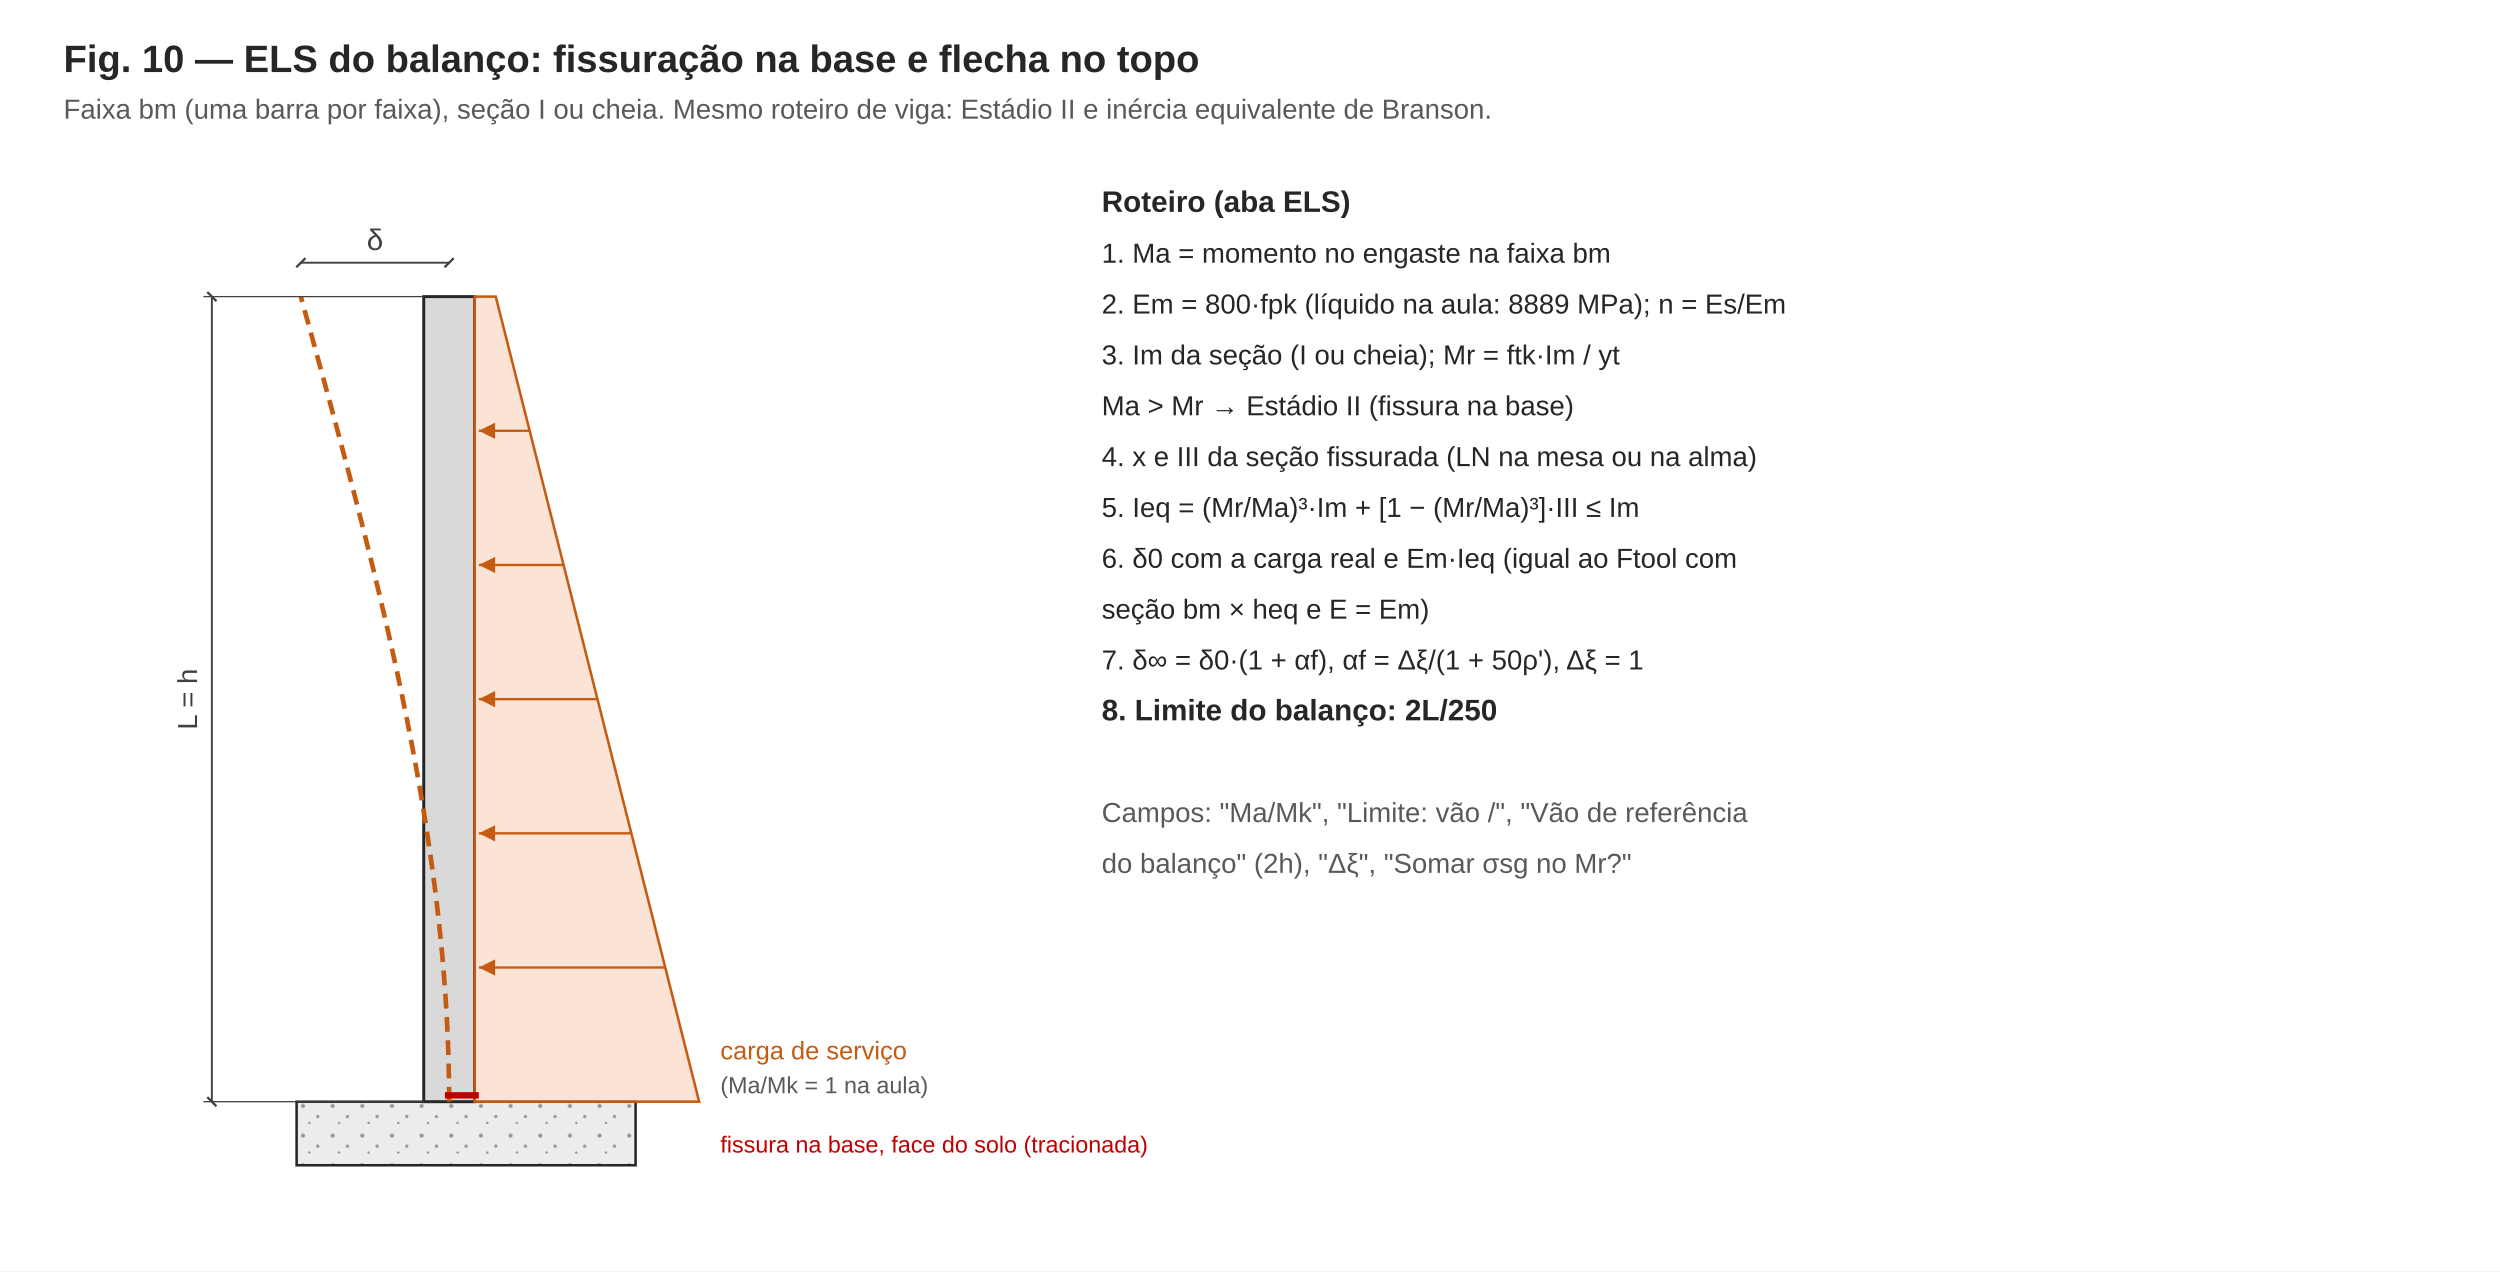
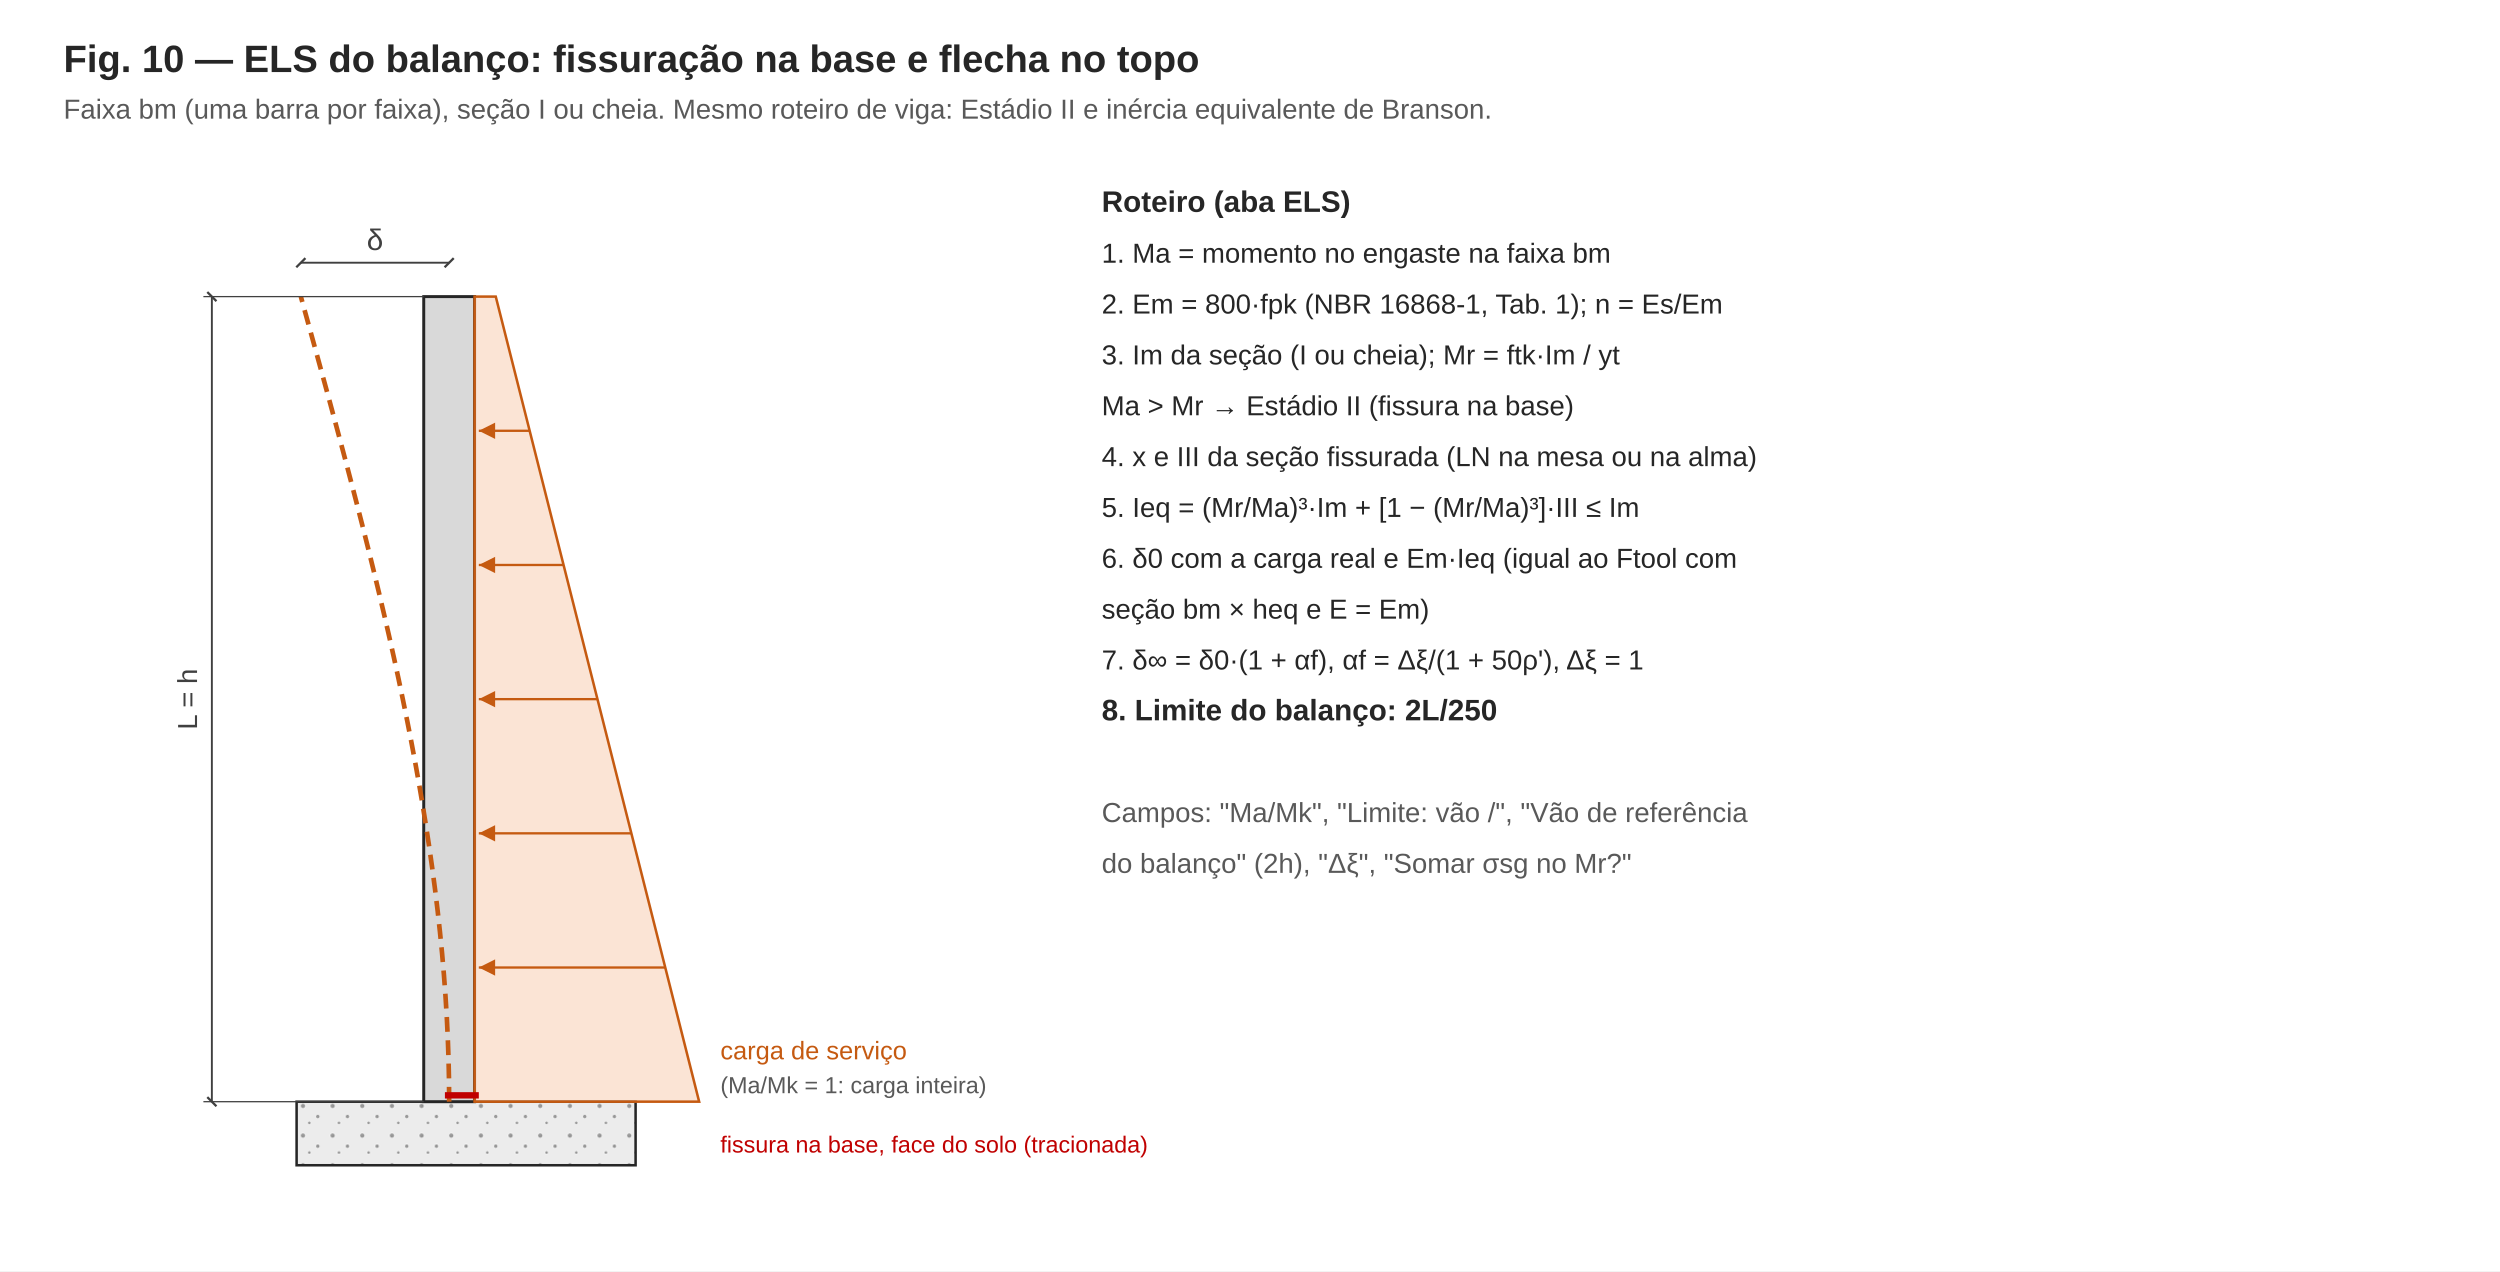
<svg xmlns="http://www.w3.org/2000/svg" width="1180" height="600" viewBox="0 0 1180 600">
  <defs>
    <marker id="arr" viewBox="0 0 10 10" refX="10" refY="5" markerWidth="7" markerHeight="7" orient="auto-start-reverse">
      <path d="M0,0 L10,5 L0,10 z" fill="#404040" />
    </marker>
    <marker id="arrL" viewBox="0 0 10 10" refX="10" refY="5" markerWidth="7" markerHeight="7" orient="auto-start-reverse">
      <path d="M0,0 L10,5 L0,10 z" fill="#c55a11" />
    </marker>
    <marker id="tick" viewBox="0 0 10 10" refX="5" refY="5" markerWidth="8" markerHeight="8" orient="auto">
      <path d="M2,8 L8,2" stroke="#404040" stroke-width="1.5" />
    </marker>
    <pattern id="soilh" patternUnits="userSpaceOnUse" width="10" height="10" patternTransform="rotate(45)">
      <rect width="10" height="10" fill="#e8d8b9" />
      <line x1="0" y1="0" x2="0" y2="10" stroke="#8d6e3f" stroke-width="1" opacity="0.45" />
    </pattern>
    <pattern id="conc" patternUnits="userSpaceOnUse" width="14" height="14">
      <rect width="14" height="14" fill="#ececec" />
      <circle cx="3" cy="4" r="1" fill="#9a9a9a" />
      <circle cx="10" cy="9" r="0.8" fill="#9a9a9a" />
      <circle cx="6" cy="12" r="0.6" fill="#9a9a9a" />
    </pattern>
  </defs>
  <rect width="1180" height="600" fill="#ffffff" />
  <text x="30.00" y="34.00" font-size="18" text-anchor="start" fill="#262626" font-weight="bold" style="font-family:Arial,'DejaVu Sans',sans-serif;">Fig. 10 — ELS do balanço: fissuração na base e flecha no topo</text>
  <text x="30.00" y="56.00" font-size="13" text-anchor="start" fill="#595959" font-weight="normal" style="font-family:Arial,'DejaVu Sans',sans-serif;">Faixa bm (uma barra por faixa), seção I ou cheia. Mesmo roteiro de viga: Estádio II e inércia equivalente de Branson.</text>
  <rect x="140.00" y="520.00" width="160.00" height="30.00" fill="url(#conc)" stroke="#262626" stroke-width="1.2" />
  <rect x="200.00" y="140.00" width="24.00" height="380.00" fill="#d9d9d9" stroke="#262626" stroke-width="1.4" />
  <polyline points="212.00,520.00 211.93,510.00 211.71,500.00 211.36,490.00 210.88,480.00 210.26,470.00 209.52,460.00 208.66,450.00 207.67,440.00 206.58,430.00 205.37,420.00 204.05,410.00 202.63,400.00 201.11,390.00 199.50,380.00 197.79,370.00 196.00,360.00 194.12,350.00 192.16,340.00 190.12,330.00 188.02,320.00 185.84,310.00 183.60,300.00 181.29,290.00 178.93,280.00 176.52,270.00 174.06,260.00 171.55,250.00 168.99,240.00 166.40,230.00 163.78,220.00 161.12,210.00 158.44,200.00 155.74,190.00 153.01,180.00 150.27,170.00 147.52,160.00 144.76,150.00 142.00,140.00" fill="none" stroke="#c55a11" stroke-width="2.2" stroke-dasharray="7,4" />
  <line x1="142.00" y1="124.00" x2="212.00" y2="124.00" stroke="#404040" stroke-width="0.9" marker-start="url(#tick)" marker-end="url(#tick)" />
  <text x="177.00" y="118.00" font-size="14" text-anchor="middle" fill="#404040" font-weight="normal" style="font-family:Arial,'DejaVu Sans',sans-serif;">δ</text>
  <polygon points="224.00,140.00 234.00,140.00 330.00,520.00 224.00,520.00" fill="#f8cbad" stroke="#c55a11" stroke-width="1.2" fill-opacity="0.5" />
  <line x1="250.00" y1="203.33" x2="226.00" y2="203.33" stroke="#c55a11" stroke-width="1.1" marker-end="url(#arrL)" />
  <line x1="266.00" y1="266.67" x2="226.00" y2="266.67" stroke="#c55a11" stroke-width="1.1" marker-end="url(#arrL)" />
  <line x1="282.00" y1="330.00" x2="226.00" y2="330.00" stroke="#c55a11" stroke-width="1.1" marker-end="url(#arrL)" />
  <line x1="298.00" y1="393.33" x2="226.00" y2="393.33" stroke="#c55a11" stroke-width="1.1" marker-end="url(#arrL)" />
  <line x1="314.00" y1="456.67" x2="226.00" y2="456.67" stroke="#c55a11" stroke-width="1.1" marker-end="url(#arrL)" />
  <text x="340.00" y="500.00" font-size="12" text-anchor="start" fill="#c55a11" font-weight="normal" style="font-family:Arial,'DejaVu Sans',sans-serif;">carga de serviço</text>
-   <text x="340.00" y="516.00" font-size="11" text-anchor="start" fill="#595959" font-weight="normal" style="font-family:Arial,'DejaVu Sans',sans-serif;">(Ma/Mk = 1 na aula)</text>
+   <text x="340.00" y="516.00" font-size="11" text-anchor="start" fill="#595959" font-weight="normal" style="font-family:Arial,'DejaVu Sans',sans-serif;">(Ma/Mk = 1: carga inteira)</text>
  <line x1="200.00" y1="140.00" x2="96.00" y2="140.00" stroke="#404040" stroke-width="0.6" />
  <line x1="200.00" y1="520.00" x2="96.00" y2="520.00" stroke="#404040" stroke-width="0.6" />
  <line x1="100.00" y1="140.00" x2="100.00" y2="520.00" stroke="#404040" stroke-width="0.9" marker-start="url(#tick)" marker-end="url(#tick)" />
  <text x="93.00" y="330.00" font-size="13" text-anchor="middle" fill="#404040" font-weight="normal" style="font-family:Arial,'DejaVu Sans',sans-serif;" transform="rotate(-90 93.00 330.00)">L = h</text>
  <line x1="210.00" y1="517.00" x2="226.00" y2="517.00" stroke="#c00000" stroke-width="3" />
  <text x="340.00" y="544.00" font-size="11" text-anchor="start" fill="#c00000" font-weight="normal" style="font-family:Arial,'DejaVu Sans',sans-serif;">fissura na base, face do solo (tracionada)</text>
  <text x="520.00" y="100.00" font-size="14" text-anchor="start" fill="#262626" font-weight="bold" style="font-family:Arial,'DejaVu Sans',sans-serif;">Roteiro (aba ELS)</text>
  <text x="520.00" y="124.00" font-size="13" text-anchor="start" fill="#262626" font-weight="normal" style="font-family:Arial,'DejaVu Sans',sans-serif;">1. Ma = momento no engaste na faixa bm</text>
-   <text x="520.00" y="148.00" font-size="13" text-anchor="start" fill="#262626" font-weight="normal" style="font-family:Arial,'DejaVu Sans',sans-serif;">2. Em = 800·fpk (líquido na aula: 8889 MPa); n = Es/Em</text>
+   <text x="520.00" y="148.00" font-size="13" text-anchor="start" fill="#262626" font-weight="normal" style="font-family:Arial,'DejaVu Sans',sans-serif;">2. Em = 800·fpk (NBR 16868-1, Tab. 1); n = Es/Em</text>
  <text x="520.00" y="172.00" font-size="13" text-anchor="start" fill="#262626" font-weight="normal" style="font-family:Arial,'DejaVu Sans',sans-serif;">3. Im da seção (I ou cheia); Mr = ftk·Im / yt</text>
  <text x="520.00" y="196.00" font-size="13" text-anchor="start" fill="#262626" font-weight="normal" style="font-family:Arial,'DejaVu Sans',sans-serif;">    Ma &gt; Mr → Estádio II (fissura na base)</text>
  <text x="520.00" y="220.00" font-size="13" text-anchor="start" fill="#262626" font-weight="normal" style="font-family:Arial,'DejaVu Sans',sans-serif;">4. x e III da seção fissurada (LN na mesa ou na alma)</text>
  <text x="520.00" y="244.00" font-size="13" text-anchor="start" fill="#262626" font-weight="normal" style="font-family:Arial,'DejaVu Sans',sans-serif;">5. Ieq = (Mr/Ma)³·Im + [1 − (Mr/Ma)³]·III ≤ Im</text>
  <text x="520.00" y="268.00" font-size="13" text-anchor="start" fill="#262626" font-weight="normal" style="font-family:Arial,'DejaVu Sans',sans-serif;">6. δ0 com a carga real e Em·Ieq (igual ao Ftool com</text>
  <text x="520.00" y="292.00" font-size="13" text-anchor="start" fill="#262626" font-weight="normal" style="font-family:Arial,'DejaVu Sans',sans-serif;">    seção bm × heq e E = Em)</text>
  <text x="520.00" y="316.00" font-size="13" text-anchor="start" fill="#262626" font-weight="normal" style="font-family:Arial,'DejaVu Sans',sans-serif;">7. δ∞ = δ0·(1 + αf),  αf = Δξ/(1 + 50ρ'),  Δξ = 1</text>
  <text x="520.00" y="340.00" font-size="14" text-anchor="start" fill="#262626" font-weight="bold" style="font-family:Arial,'DejaVu Sans',sans-serif;">8. Limite do balanço: 2L/250</text>
  <text x="520.00" y="364.00" font-size="13" text-anchor="start" fill="#262626" font-weight="normal" style="font-family:Arial,'DejaVu Sans',sans-serif;" />
  <text x="520.00" y="388.00" font-size="13" text-anchor="start" fill="#595959" font-weight="normal" style="font-family:Arial,'DejaVu Sans',sans-serif;">Campos: "Ma/Mk", "Limite: vão /", "Vão de referência</text>
  <text x="520.00" y="412.00" font-size="13" text-anchor="start" fill="#595959" font-weight="normal" style="font-family:Arial,'DejaVu Sans',sans-serif;">do balanço" (2h), "Δξ", "Somar σsg no Mr?"</text>
</svg>
